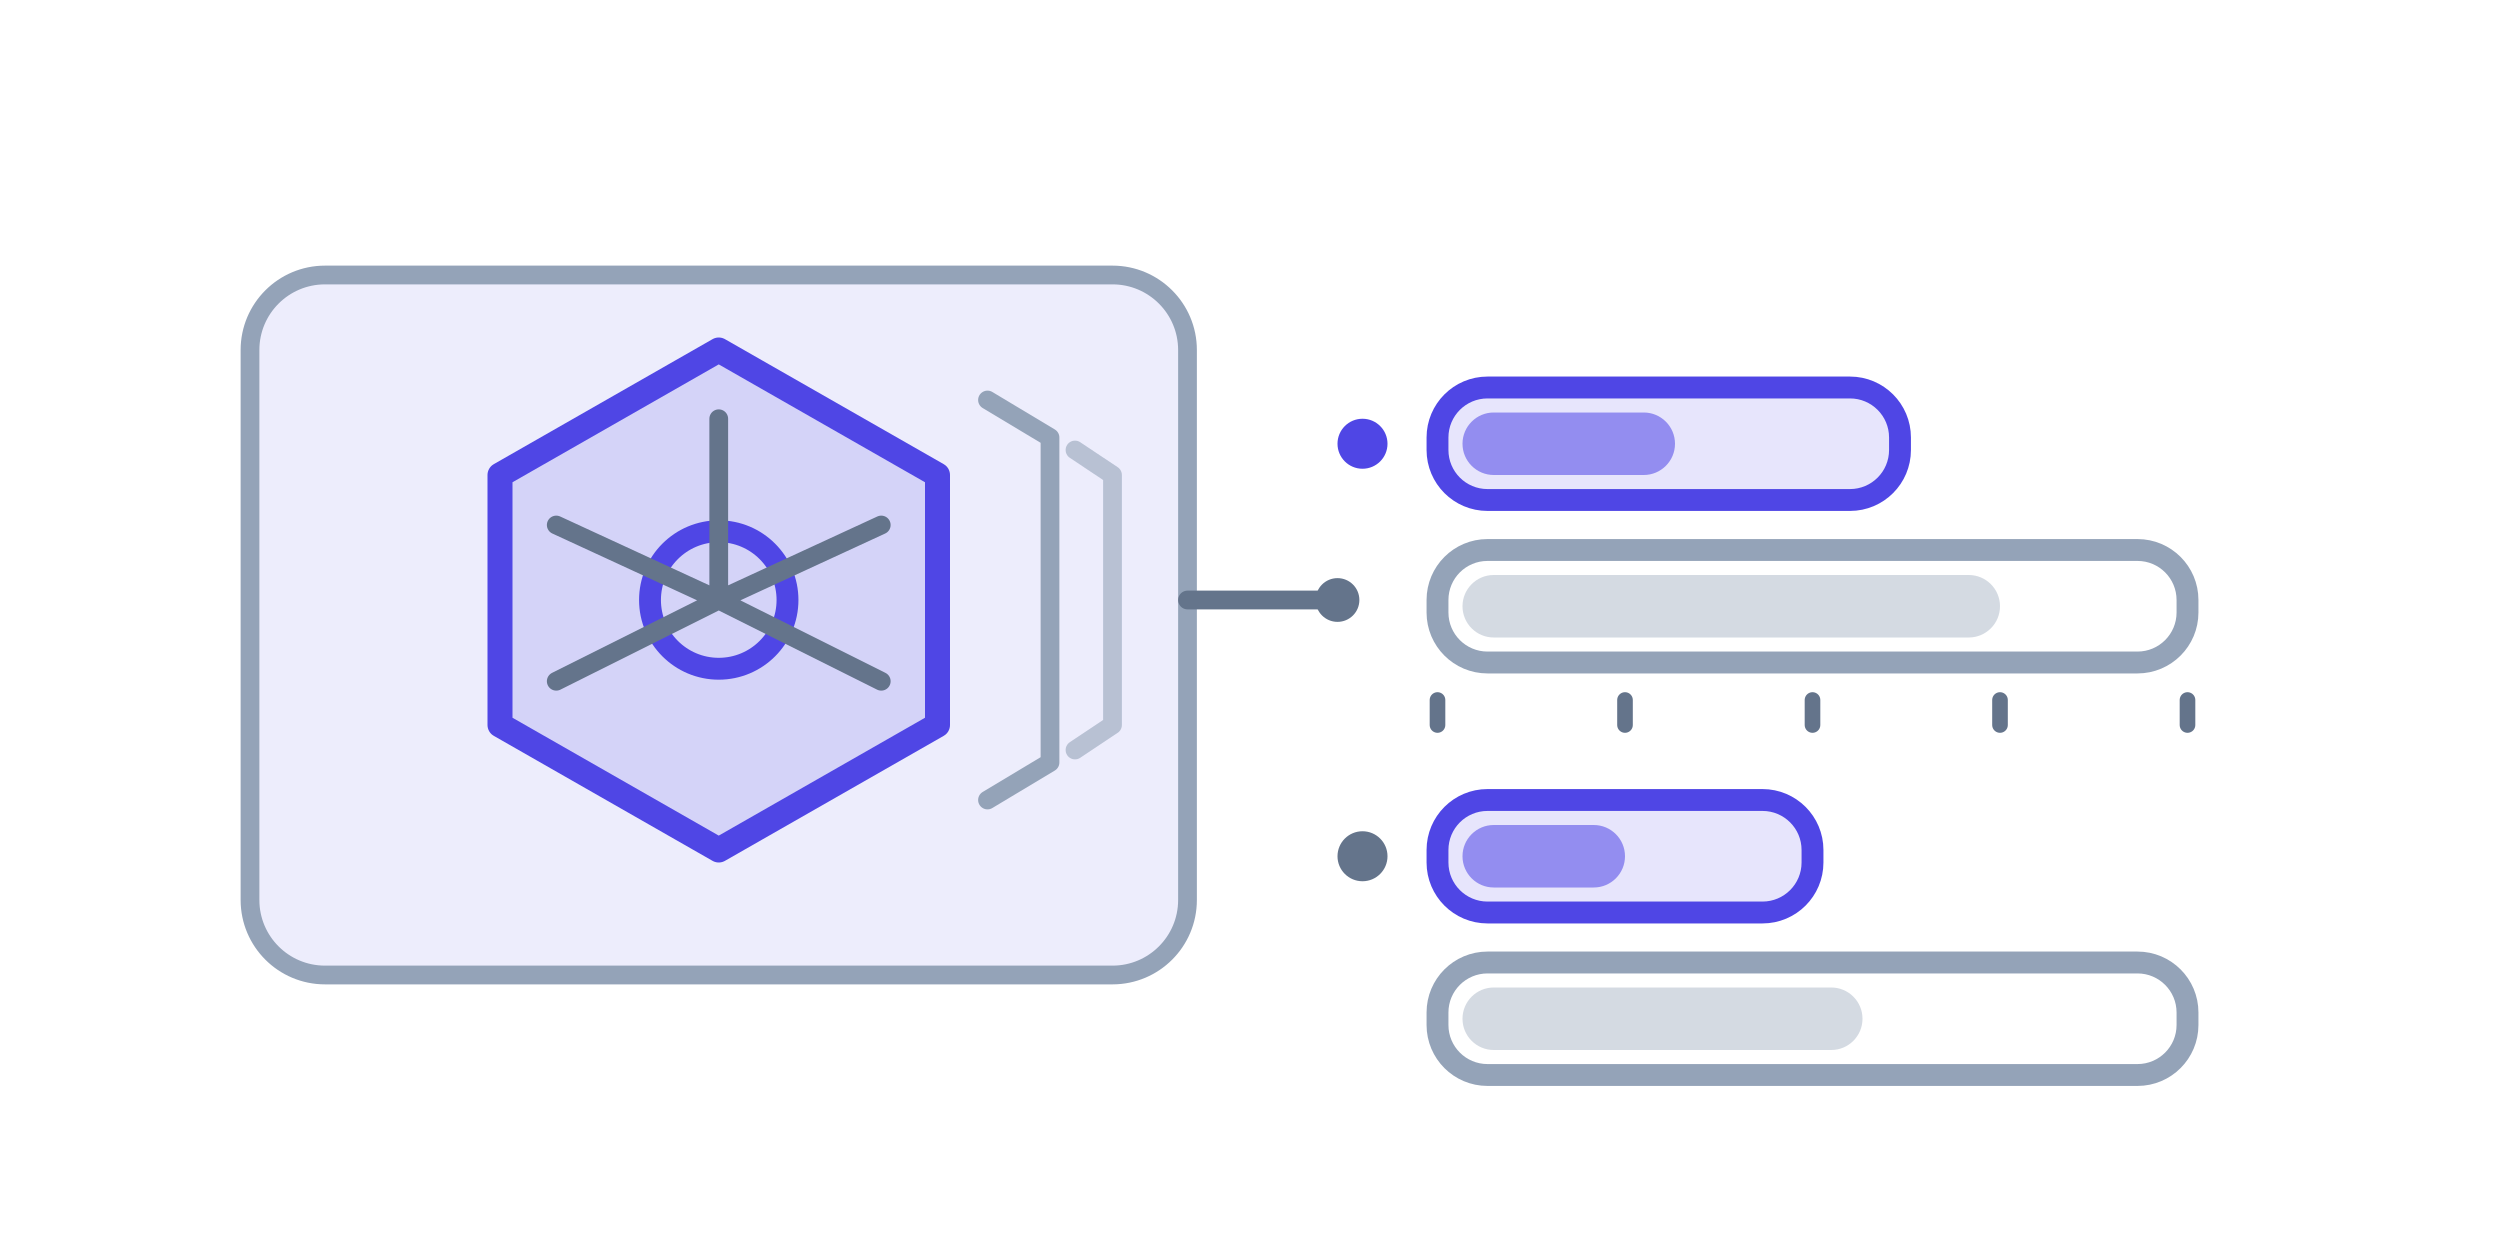
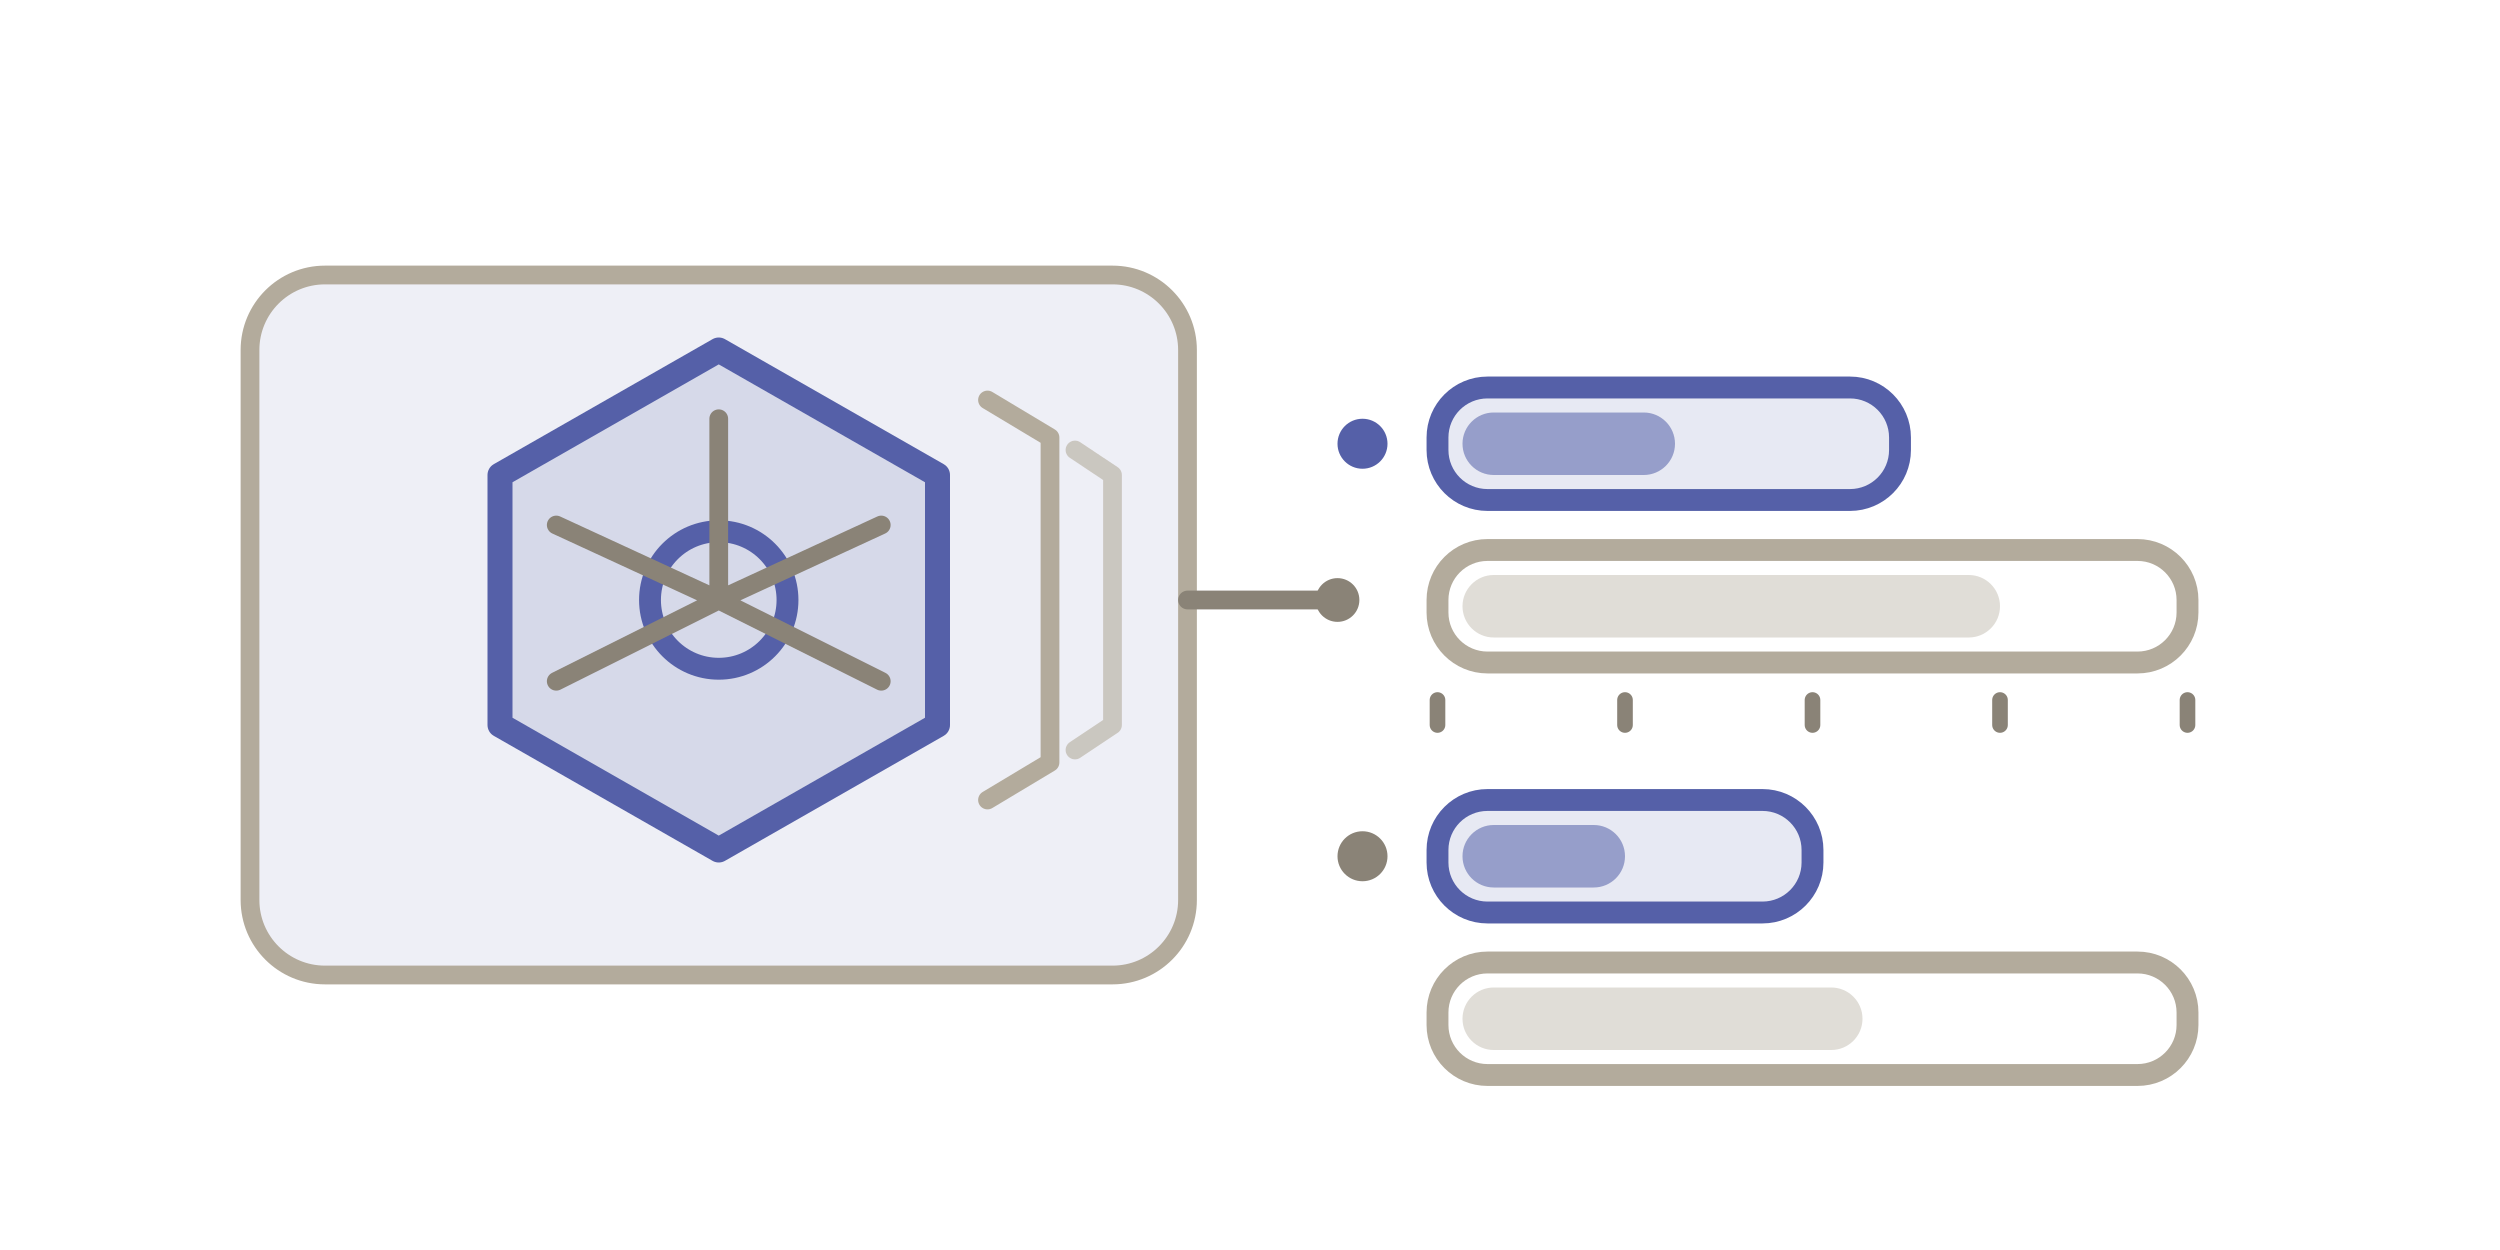
<svg xmlns="http://www.w3.org/2000/svg" viewBox="0 0 400 200" fill="none" role="img" aria-label="Illustration of the kubernetes resource calculator tool">
-   <rect x="40" y="44" width="150" height="112" rx="12" fill="#4f46e5" fill-opacity="0.10" stroke="#94a3b8" stroke-width="3" />
-   <path d="M115 56 L150 76 L150 116 L115 136 L80 116 L80 76 Z" fill="#4f46e5" fill-opacity="0.16" stroke="#4f46e5" stroke-width="4" stroke-linejoin="round" />
-   <circle cx="115" cy="96" r="11" fill="none" stroke="#4f46e5" stroke-width="3.5" />
-   <path d="M115 96 L115 67 M115 96 L141 84 M115 96 L141 109 M115 96 L89 109 M115 96 L89 84" stroke="#64748b" stroke-width="3" stroke-linecap="round" />
-   <path d="M158 64 L168 70 L168 122 L158 128" stroke="#94a3b8" stroke-width="3" stroke-linecap="round" stroke-linejoin="round" fill="none" />
-   <path d="M172 72 L178 76 L178 116 L172 120" stroke="#94a3b8" stroke-width="3" stroke-linecap="round" stroke-linejoin="round" fill="none" opacity="0.6" />
-   <path d="M190 96 L214 96" stroke="#64748b" stroke-width="3" stroke-linecap="round" />
-   <circle cx="214" cy="96" r="3.5" fill="#64748b" />
+   <rect x="40" y="44" width="150" height="112" rx="12" fill="#5560a8" fill-opacity="0.10" stroke="#b3ab9c" stroke-width="3" />
+   <path d="M115 56 L150 76 L150 116 L115 136 L80 116 L80 76 Z" fill="#5560a8" fill-opacity="0.16" stroke="#5560a8" stroke-width="4" stroke-linejoin="round" />
+   <circle cx="115" cy="96" r="11" fill="none" stroke="#5560a8" stroke-width="3.5" />
+   <path d="M115 96 L115 67 M115 96 L141 84 M115 96 L141 109 M115 96 L89 109 M115 96 L89 84" stroke="#8a8377" stroke-width="3" stroke-linecap="round" />
+   <path d="M158 64 L168 70 L168 122 L158 128" stroke="#b3ab9c" stroke-width="3" stroke-linecap="round" stroke-linejoin="round" fill="none" />
+   <path d="M172 72 L178 76 L178 116 L172 120" stroke="#b3ab9c" stroke-width="3" stroke-linecap="round" stroke-linejoin="round" fill="none" opacity="0.6" />
+   <path d="M190 96 L214 96" stroke="#8a8377" stroke-width="3" stroke-linecap="round" />
+   <circle cx="214" cy="96" r="3.5" fill="#8a8377" />
  <g>
-     <rect x="230" y="62" width="74" height="18" rx="8" fill="#4f46e5" fill-opacity="0.14" stroke="#4f46e5" stroke-width="3.5" />
-     <rect x="234" y="66" width="34" height="10" rx="5" fill="#4f46e5" fill-opacity="0.55" />
-     <rect x="230" y="88" width="120" height="18" rx="8" fill="none" stroke="#94a3b8" stroke-width="3.5" />
-     <rect x="234" y="92" width="86" height="10" rx="5" fill="#94a3b8" fill-opacity="0.40" />
-     <path d="M230 112 L230 116 M260 112 L260 116 M290 112 L290 116 M320 112 L320 116 M350 112 L350 116" stroke="#64748b" stroke-width="2.5" stroke-linecap="round" />
+     <rect x="230" y="62" width="74" height="18" rx="8" fill="#5560a8" fill-opacity="0.14" stroke="#5560a8" stroke-width="3.5" />
+     <rect x="234" y="66" width="34" height="10" rx="5" fill="#5560a8" fill-opacity="0.55" />
+     <rect x="230" y="88" width="120" height="18" rx="8" fill="none" stroke="#b3ab9c" stroke-width="3.5" />
+     <rect x="234" y="92" width="86" height="10" rx="5" fill="#b3ab9c" fill-opacity="0.40" />
+     <path d="M230 112 L230 116 M260 112 L260 116 M290 112 L290 116 M320 112 L320 116 M350 112 L350 116" stroke="#8a8377" stroke-width="2.5" stroke-linecap="round" />
  </g>
  <g>
-     <rect x="230" y="128" width="60" height="18" rx="8" fill="#4f46e5" fill-opacity="0.14" stroke="#4f46e5" stroke-width="3.5" />
-     <rect x="234" y="132" width="26" height="10" rx="5" fill="#4f46e5" fill-opacity="0.55" />
-     <rect x="230" y="154" width="120" height="18" rx="8" fill="none" stroke="#94a3b8" stroke-width="3.5" />
-     <rect x="234" y="158" width="64" height="10" rx="5" fill="#94a3b8" fill-opacity="0.40" />
+     <rect x="230" y="128" width="60" height="18" rx="8" fill="#5560a8" fill-opacity="0.14" stroke="#5560a8" stroke-width="3.5" />
+     <rect x="234" y="132" width="26" height="10" rx="5" fill="#5560a8" fill-opacity="0.55" />
+     <rect x="230" y="154" width="120" height="18" rx="8" fill="none" stroke="#b3ab9c" stroke-width="3.5" />
+     <rect x="234" y="158" width="64" height="10" rx="5" fill="#b3ab9c" fill-opacity="0.40" />
  </g>
-   <circle cx="218" cy="71" r="4" fill="#4f46e5" />
-   <circle cx="218" cy="137" r="4" fill="#64748b" />
+   <circle cx="218" cy="71" r="4" fill="#5560a8" />
+   <circle cx="218" cy="137" r="4" fill="#8a8377" />
</svg>
